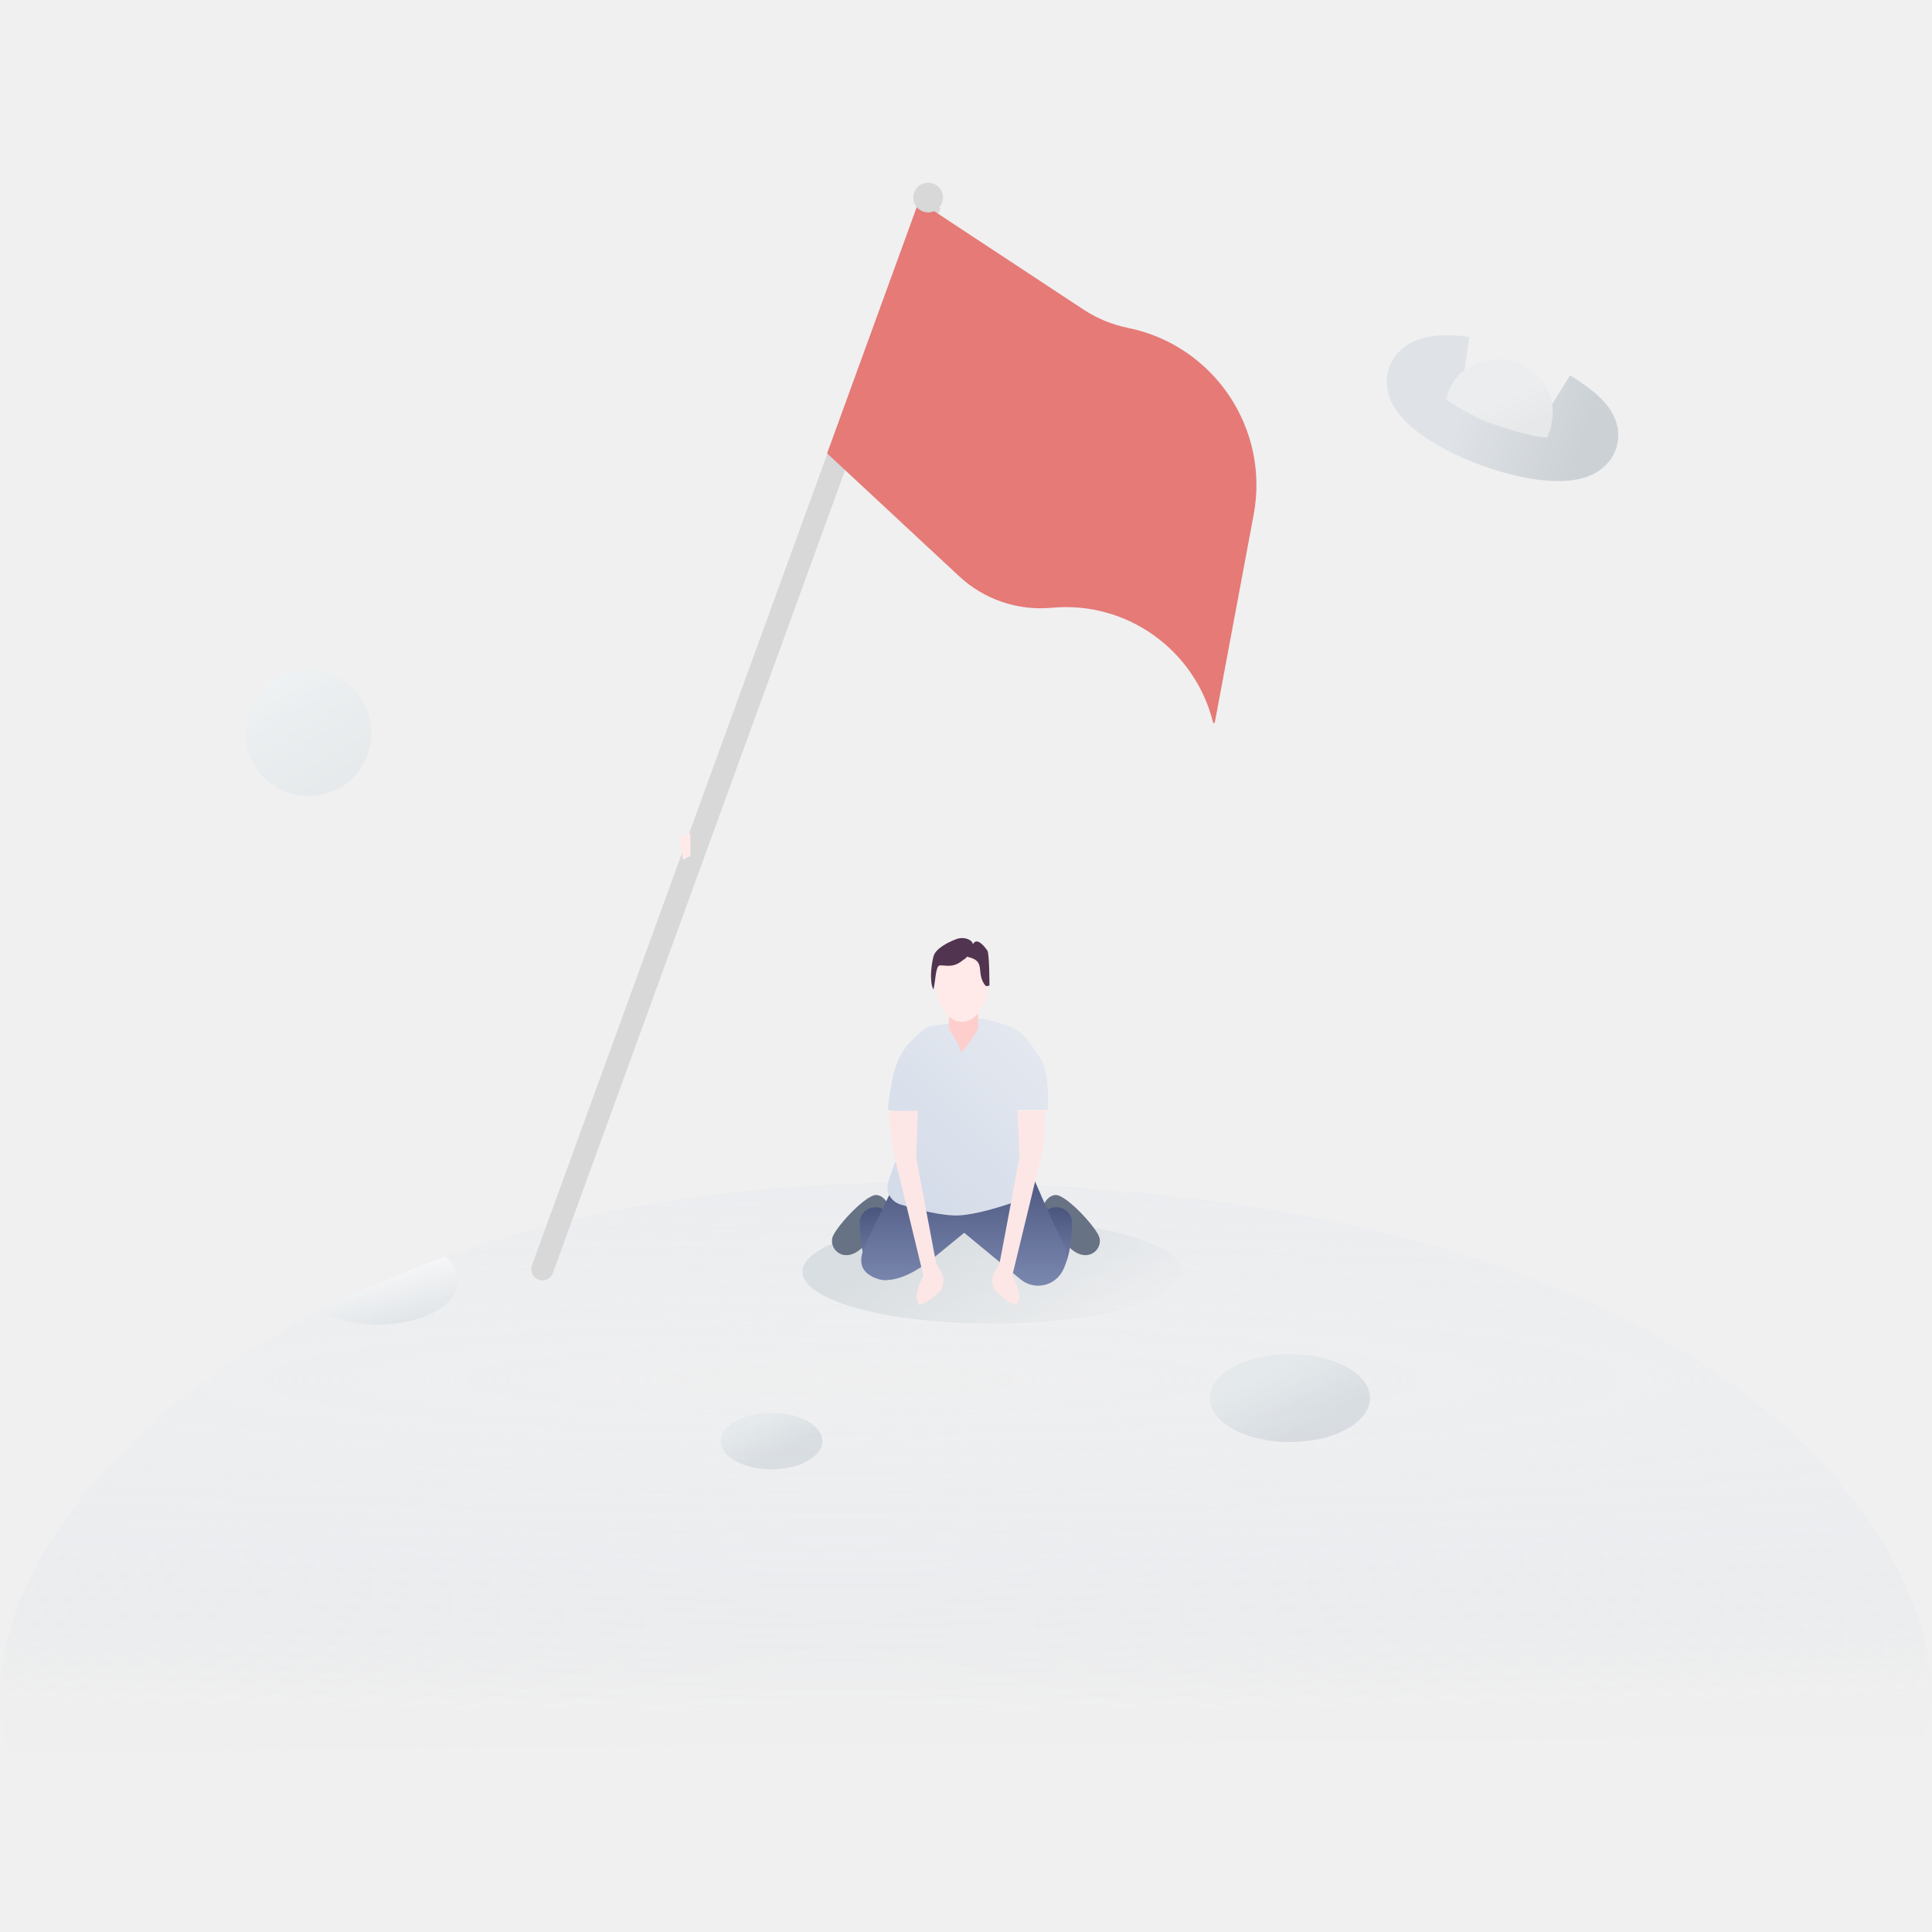
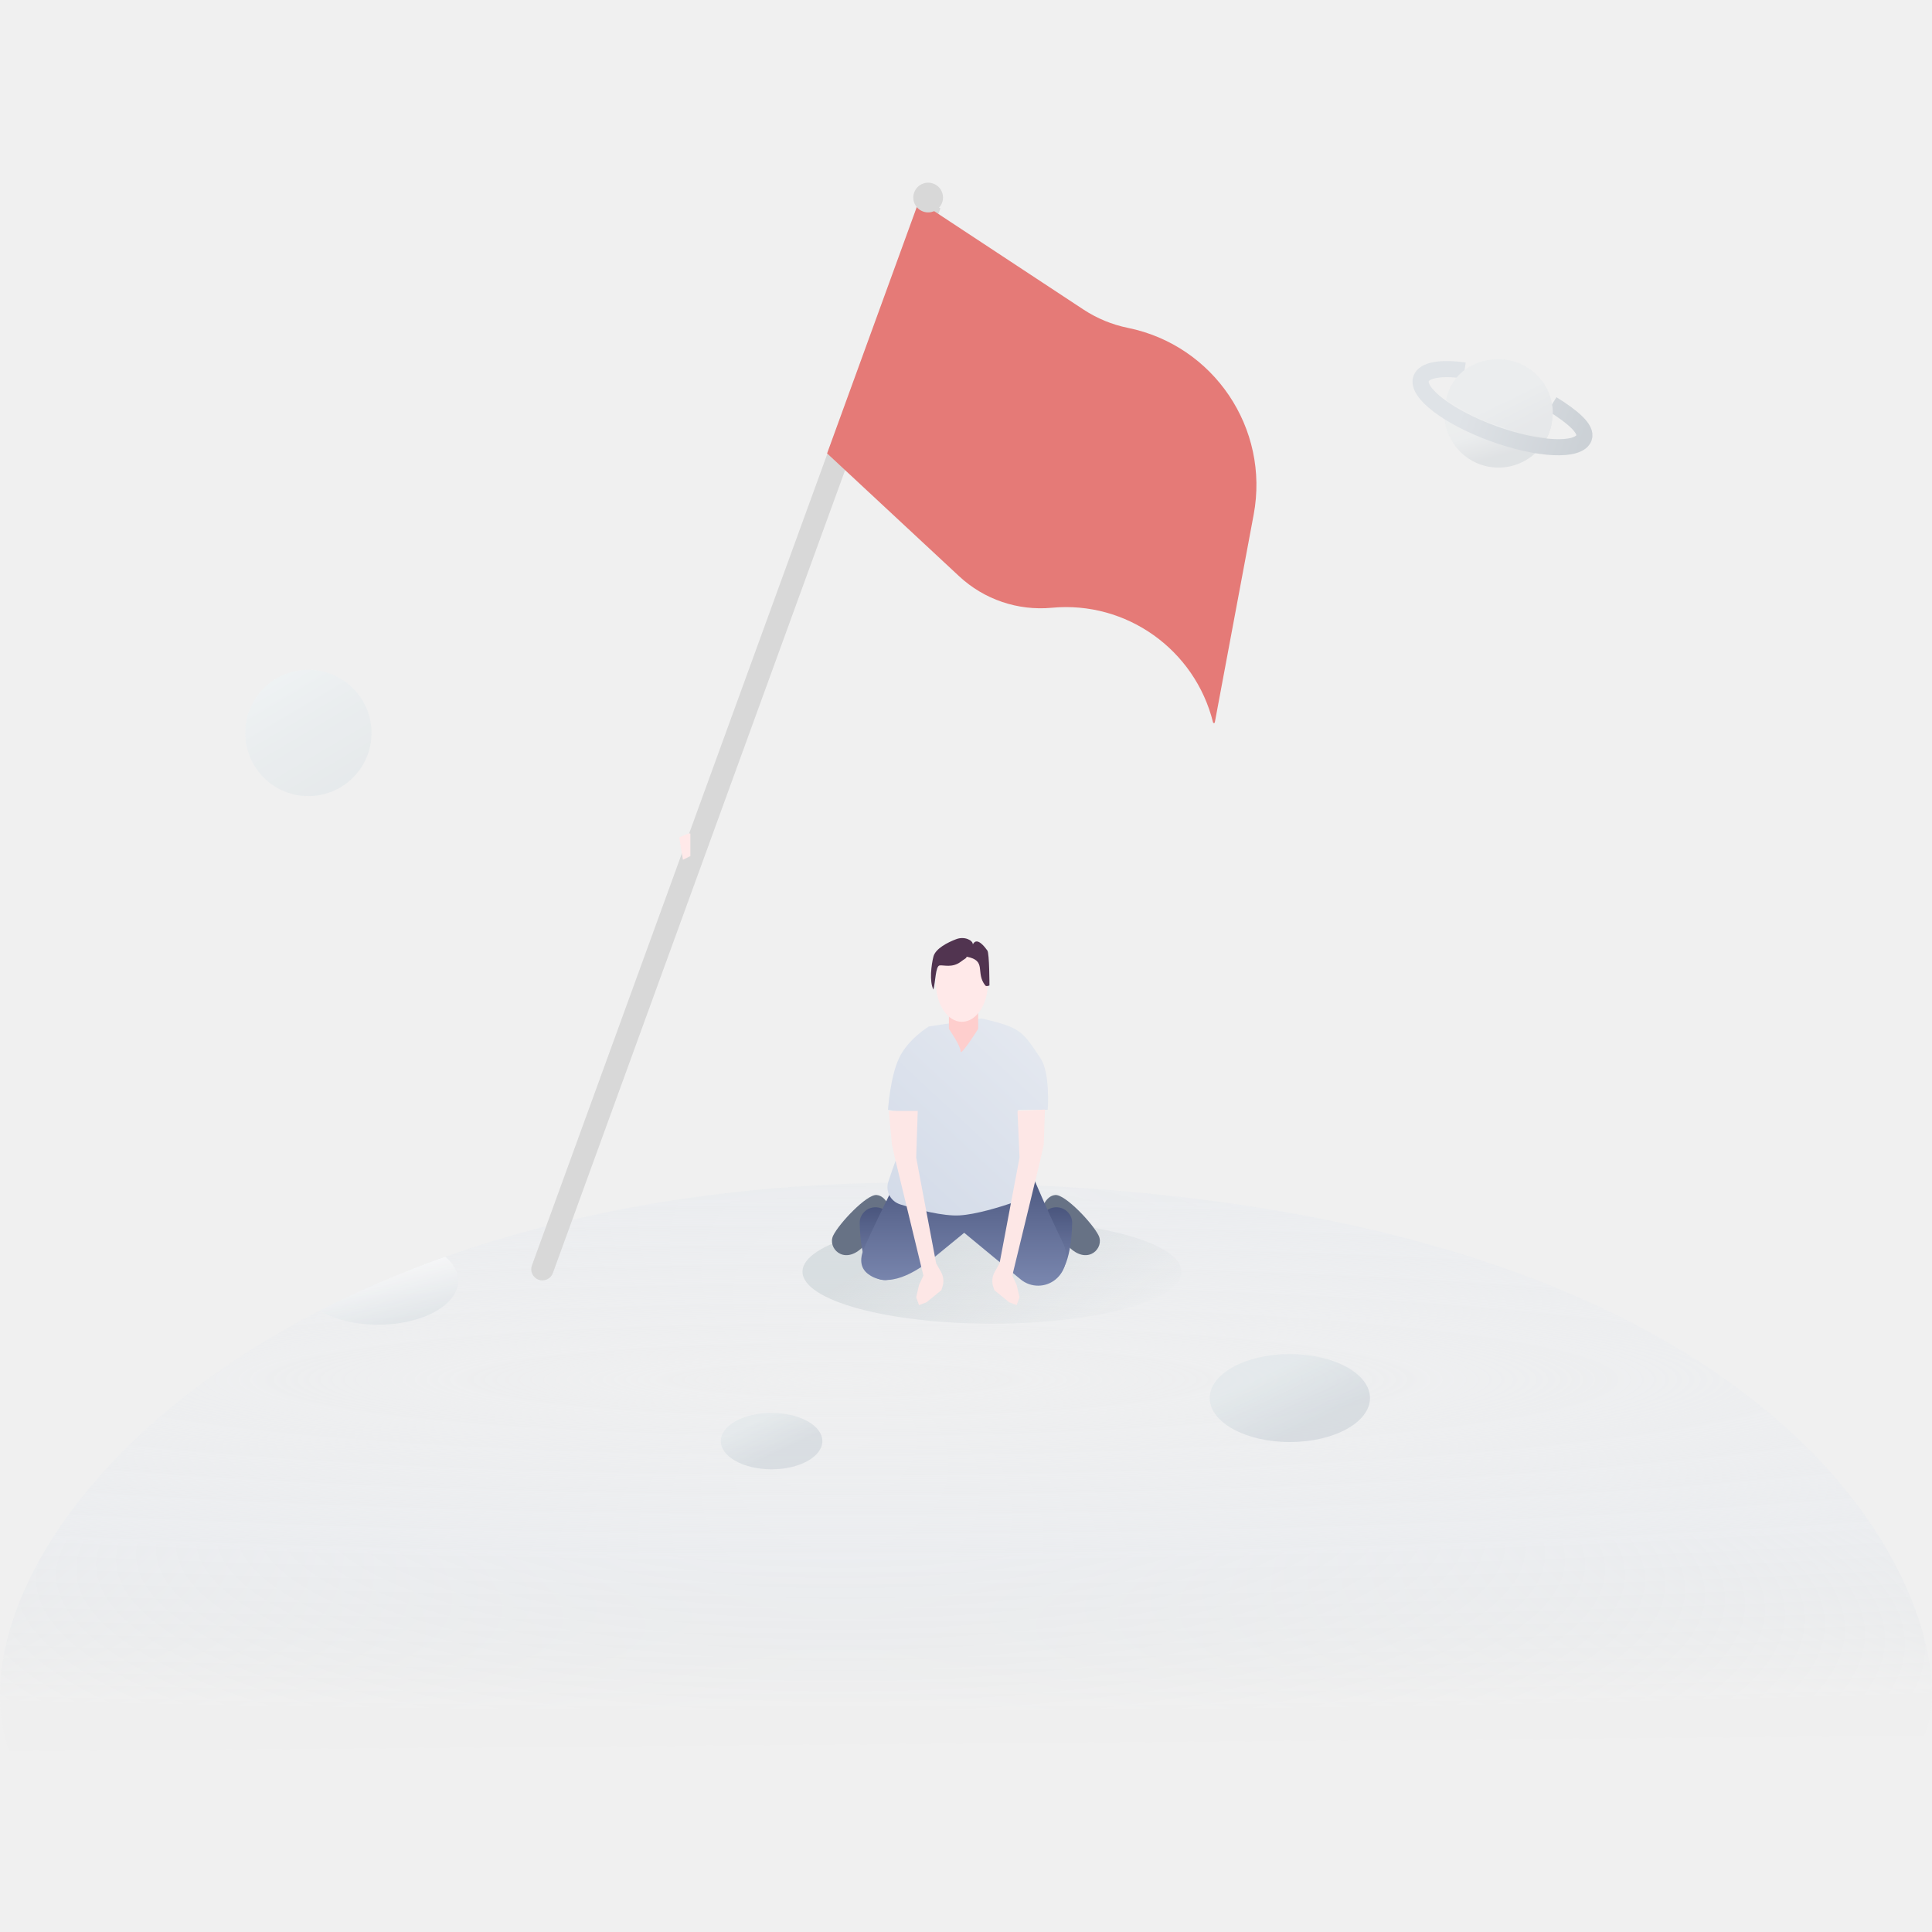
<svg xmlns="http://www.w3.org/2000/svg" width="120" height="120" viewBox="0 0 120 120" fill="none">
  <path d="M119.501 107.815C122.395 102.087 114.123 73.449 56.769 73.449C15.371 73.449 -3.63 96.89 0.571 108.77" fill="url(#paint0_radial_1841_18534)" />
  <mask id="mask0_1841_18534" style="mask-type:luminance" maskUnits="userSpaceOnUse" x="0" y="73" width="120" height="36">
    <path d="M119.501 107.815C122.395 102.087 114.123 73.449 56.769 73.449C15.371 73.449 -3.63 96.89 0.571 108.77" fill="white" />
  </mask>
  <g mask="url(#mask0_1841_18534)">
    <ellipse opacity="0.672" cx="47.924" cy="89.51" rx="3.154" ry="1.752" fill="url(#paint1_linear_1841_18534)" />
    <ellipse opacity="0.73" cx="80.115" cy="86.835" rx="4.977" ry="2.733" fill="url(#paint2_linear_1841_18534)" />
    <ellipse opacity="0.73" cx="23.483" cy="79.548" rx="4.977" ry="2.733" fill="url(#paint3_linear_1841_18534)" />
  </g>
  <g opacity="0.321">
    <ellipse cx="93.075" cy="25.679" rx="3.364" ry="3.364" fill="url(#paint4_linear_1841_18534)" />
-     <path d="M90.966 23.012C89.521 22.808 88.466 22.968 88.268 23.512C87.95 24.385 89.957 25.917 92.751 26.933C95.545 27.95 98.067 28.067 98.385 27.194C98.585 26.644 97.668 25.876 96.411 25.097" stroke="url(#paint5_linear_1841_18534)" stroke-width="4.206" />
+     <path d="M90.966 23.012C89.521 22.808 88.466 22.968 88.268 23.512C87.95 24.385 89.957 25.917 92.751 26.933C95.545 27.95 98.067 28.067 98.385 27.194C98.585 26.644 97.668 25.876 96.411 25.097" stroke="url(#paint5_linear_1841_18534)" strokeWidth="4.206" />
    <path d="M96.449 25.679C96.449 23.822 94.943 22.315 93.085 22.315C91.226 22.315 90.062 23.503 89.822 24.843C89.822 24.843 91.756 26.053 92.649 26.314C92.934 26.396 93.217 26.504 93.504 26.6C93.826 26.706 94.153 26.801 94.484 26.882C94.711 26.938 95.022 27.025 95.312 27.079C95.695 27.15 96.038 27.181 96.065 27.181C96.112 27.181 96.164 26.97 96.271 26.724C96.379 26.477 96.449 25.679 96.449 25.679Z" fill="url(#paint6_linear_1841_18534)" />
  </g>
  <circle opacity="0.418" cx="19.154" cy="45.525" r="3.923" fill="url(#paint7_linear_1841_18534)" />
  <ellipse opacity="0.5" cx="61.613" cy="78.986" rx="11.769" ry="3.231" fill="url(#paint8_linear_1841_18534)" />
  <path d="M57.111 12.459L58.412 12.933L34.34 79.073C34.209 79.432 33.811 79.617 33.452 79.486C33.093 79.356 32.908 78.958 33.038 78.599L57.111 12.459Z" fill="#D8D8D8" />
  <path d="M57.076 12.492L67.293 19.224C68.133 19.777 69.071 20.165 70.057 20.365C75.391 21.449 78.869 26.612 77.868 31.963L75.455 44.866C75.443 44.926 75.359 44.928 75.344 44.868C74.224 40.352 69.963 37.312 65.331 37.749C63.22 37.948 61.125 37.236 59.574 35.792L51.373 28.16L57.076 12.492Z" fill="#E57A77" />
  <circle cx="57.649" cy="12.27" r="0.923" transform="rotate(20 57.6494 12.27)" fill="#D8D8D8" />
  <path d="M42.188 52.018C42.188 52.018 42.88 51.672 42.88 51.788C42.88 51.903 42.88 53.172 42.88 53.172L42.418 53.403L42.188 52.018Z" fill="#FFE9E9" />
  <path d="M55.293 75.127C55.293 75.127 55.06 74.279 54.448 74.224C53.835 74.168 52.11 75.994 51.749 76.747C51.389 77.501 52.374 78.557 53.498 77.542C54.623 76.527 55.293 75.127 55.293 75.127Z" fill="#677285" />
  <path d="M56.014 77.603L55.311 75.641C55.028 74.85 53.951 74.75 53.526 75.474C53.441 75.618 53.394 75.781 53.397 75.948C53.409 76.742 53.538 79.143 54.663 79.467C56.014 79.856 56.014 77.603 56.014 77.603Z" fill="url(#paint9_linear_1841_18534)" />
  <path d="M64.696 75.127C64.696 75.127 64.929 74.279 65.542 74.224C66.154 74.168 67.879 75.994 68.24 76.747C68.601 77.501 67.616 78.557 66.491 77.542C65.366 76.527 64.696 75.127 64.696 75.127Z" fill="#677285" />
  <path d="M63.977 77.603L64.68 75.641C64.964 74.85 66.04 74.75 66.465 75.474C66.55 75.618 66.597 75.781 66.594 75.948C66.582 76.742 66.453 79.143 65.328 79.467C63.977 79.856 63.977 77.603 63.977 77.603Z" fill="url(#paint10_linear_1841_18534)" />
  <path d="M56.21 71.709C56.21 71.709 55.824 72.467 55.824 73C55.438 73.864 54.802 75.028 53.701 77.454C53.314 78.307 53.51 78.824 53.926 79.136C55.161 80.059 56.849 79.062 58.042 78.084L59.888 76.571L63.393 79.465C64.029 79.99 64.949 79.986 65.58 79.456C66.23 78.911 66.399 77.962 66.025 77.202C65.604 76.347 64.98 75.007 64.123 73C64.123 72.472 63.786 71.967 63.786 71.967L56.21 71.709Z" fill="url(#paint11_linear_1841_18534)" />
  <path d="M64.616 65.709C65.246 66.628 65.078 68.928 65.078 68.928H63.232L63.877 73.267C63.967 73.87 63.628 74.455 63.052 74.652C62.089 74.982 60.619 75.43 59.604 75.49C58.584 75.551 56.988 75.135 55.938 74.815C55.323 74.629 54.981 74.008 55.176 73.396C55.458 72.51 55.987 71.051 56.946 68.928C57.331 69.378 55.155 68.928 55.155 68.928C55.155 68.928 55.291 66.88 55.847 65.709C56.404 64.537 57.693 63.755 57.693 63.755L60.954 63.26C60.954 63.26 62.309 63.524 63.001 63.893C63.693 64.262 63.987 64.789 64.616 65.709Z" fill="url(#paint12_linear_1841_18534)" />
  <path d="M64.902 68.917L64.828 71.104L64.581 72.198L62.876 79.228L63.148 79.815L63.324 80.576L63.148 81.061L62.687 80.889L61.764 80.138L61.694 79.931C61.591 79.622 61.624 79.284 61.783 79L62.086 78.463L63.324 71.9L63.199 68.999L64.902 68.917Z" fill="#FDE7E6" />
  <path d="M55.203 69L55.402 71.104L55.65 72.199L57.354 79.229L57.082 79.816L56.906 80.577L57.082 81.062L57.544 80.889L58.467 80.139L58.536 79.931C58.639 79.623 58.606 79.284 58.447 79.001L58.145 78.464L56.906 71.9L57.003 69L55.203 69Z" fill="#FDE7E6" />
  <path fill-rule="evenodd" clip-rule="evenodd" d="M60.755 61.47H58.938V63.906V63.906H58.938C58.955 63.931 59.665 64.958 59.665 65.3C59.665 65.642 60.735 63.938 60.755 63.906H60.755V63.906V61.47Z" fill="#FECECD" />
  <ellipse cx="59.746" cy="61.066" rx="1.612" ry="2.4" fill="#FFE9E9" />
  <path fill-rule="evenodd" clip-rule="evenodd" d="M57.975 61.465C58.104 61.007 58.104 59.998 58.362 59.965C58.62 59.933 59.135 60.124 59.651 59.753C59.909 59.55 60.038 59.524 60.038 59.422C61.327 59.665 60.556 60.4 61.198 61.209C61.265 61.294 61.456 61.209 61.456 61.209C61.456 61.209 61.456 59.217 61.327 59.039C61.198 58.861 60.683 58.145 60.425 58.656C60.425 58.401 59.909 58.137 59.393 58.333C58.878 58.528 58.104 58.911 57.975 59.422C57.846 59.933 57.717 60.954 57.975 61.465Z" fill="#513450" />
  <defs>
    <radialGradient id="paint0_radial_1841_18534" cx="0" cy="0" r="1" gradientUnits="userSpaceOnUse" gradientTransform="translate(52.0444 85.6984) rotate(-90) scale(20.5361 214.479)">
      <stop stop-color="#EBEDF0" stop-opacity="0.24" />
      <stop offset="0.537" stop-color="#EBEDF0" stop-opacity="0.846" />
      <stop offset="1" stop-color="#E0E4E7" stop-opacity="0.01" />
    </radialGradient>
    <linearGradient id="paint1_linear_1841_18534" x1="45.385" y1="89.046" x2="46.346" y2="91.101" gradientUnits="userSpaceOnUse">
      <stop stop-color="#E1E7EA" />
      <stop offset="1" stop-color="#D0D6DC" />
    </linearGradient>
    <linearGradient id="paint2_linear_1841_18534" x1="75.937" y1="86.579" x2="77.695" y2="90.247" gradientUnits="userSpaceOnUse">
      <stop stop-color="#E1E7EA" />
      <stop offset="1" stop-color="#D0D6DC" />
    </linearGradient>
    <linearGradient id="paint3_linear_1841_18534" x1="20.309" y1="79.592" x2="21.304" y2="83.556" gradientUnits="userSpaceOnUse">
      <stop stop-color="#FBFBFB" />
      <stop offset="1" stop-color="#D9DFE3" />
    </linearGradient>
    <linearGradient id="paint4_linear_1841_18534" x1="88.479" y1="23.363" x2="90.161" y2="29.179" gradientUnits="userSpaceOnUse">
      <stop stop-color="#ECECEC" />
      <stop offset="0.718" stop-color="#E1E7EA" />
      <stop offset="1" stop-color="#BCC3CA" />
    </linearGradient>
    <linearGradient id="paint5_linear_1841_18534" x1="90.831" y1="25.752" x2="97.965" y2="28.348" gradientUnits="userSpaceOnUse">
      <stop stop-color="#BAC6D2" />
      <stop offset="1" stop-color="#7F8F9F" />
    </linearGradient>
    <linearGradient id="paint6_linear_1841_18534" x1="91.84" y1="25.39" x2="92.941" y2="27.612" gradientUnits="userSpaceOnUse">
      <stop stop-color="#E1E7EA" />
      <stop offset="1" stop-color="#D0D6DC" />
    </linearGradient>
    <linearGradient id="paint7_linear_1841_18534" x1="24.311" y1="46.69" x2="20.394" y2="40.074" gradientUnits="userSpaceOnUse">
      <stop stop-color="#DAE2E6" />
      <stop offset="0.58" stop-color="#E3EBEF" />
      <stop offset="1" stop-color="#EDF6F9" />
    </linearGradient>
    <linearGradient id="paint8_linear_1841_18534" x1="52.779" y1="79.369" x2="59.389" y2="89.652" gradientUnits="userSpaceOnUse">
      <stop stop-color="#C4CDD1" />
      <stop offset="1" stop-color="#C6CFD3" stop-opacity="0.01" />
    </linearGradient>
    <linearGradient id="paint9_linear_1841_18534" x1="56.014" y1="79.524" x2="56.014" y2="74.4" gradientUnits="userSpaceOnUse">
      <stop stop-color="#7A87AF" />
      <stop offset="1" stop-color="#444F77" />
    </linearGradient>
    <linearGradient id="paint10_linear_1841_18534" x1="63.977" y1="79.524" x2="63.977" y2="74.4" gradientUnits="userSpaceOnUse">
      <stop stop-color="#7A87AF" />
      <stop offset="1" stop-color="#444F77" />
    </linearGradient>
    <linearGradient id="paint11_linear_1841_18534" x1="66.242" y1="79.844" x2="66.242" y2="71.709" gradientUnits="userSpaceOnUse">
      <stop stop-color="#7A87AF" />
      <stop offset="1" stop-color="#444F77" />
    </linearGradient>
    <linearGradient id="paint12_linear_1841_18534" x1="70.246" y1="68.848" x2="59.758" y2="80.089" gradientUnits="userSpaceOnUse">
      <stop stop-color="#E5E9F0" />
      <stop offset="1" stop-color="#D2DAE8" />
    </linearGradient>
  </defs>
</svg>
